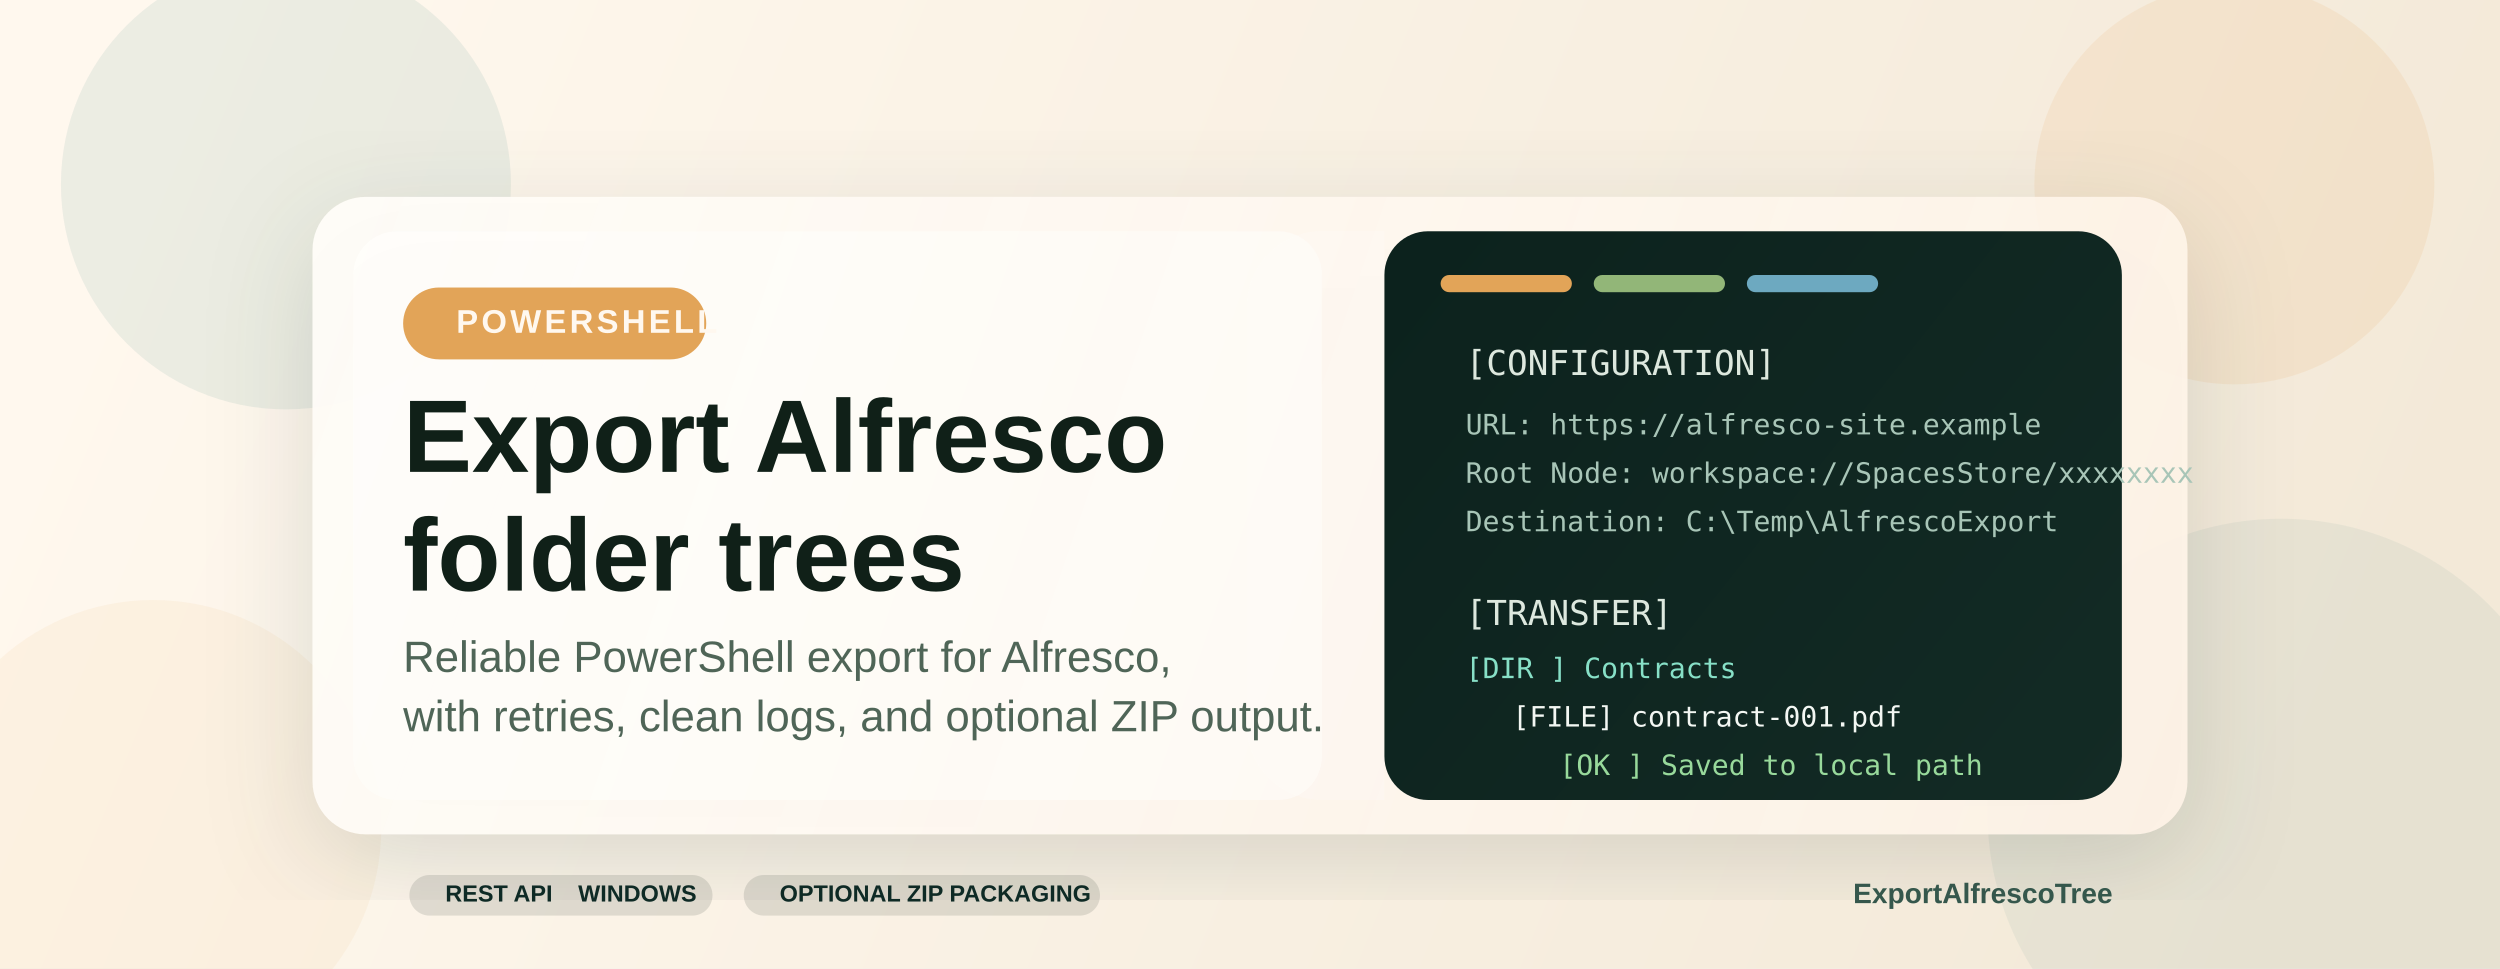
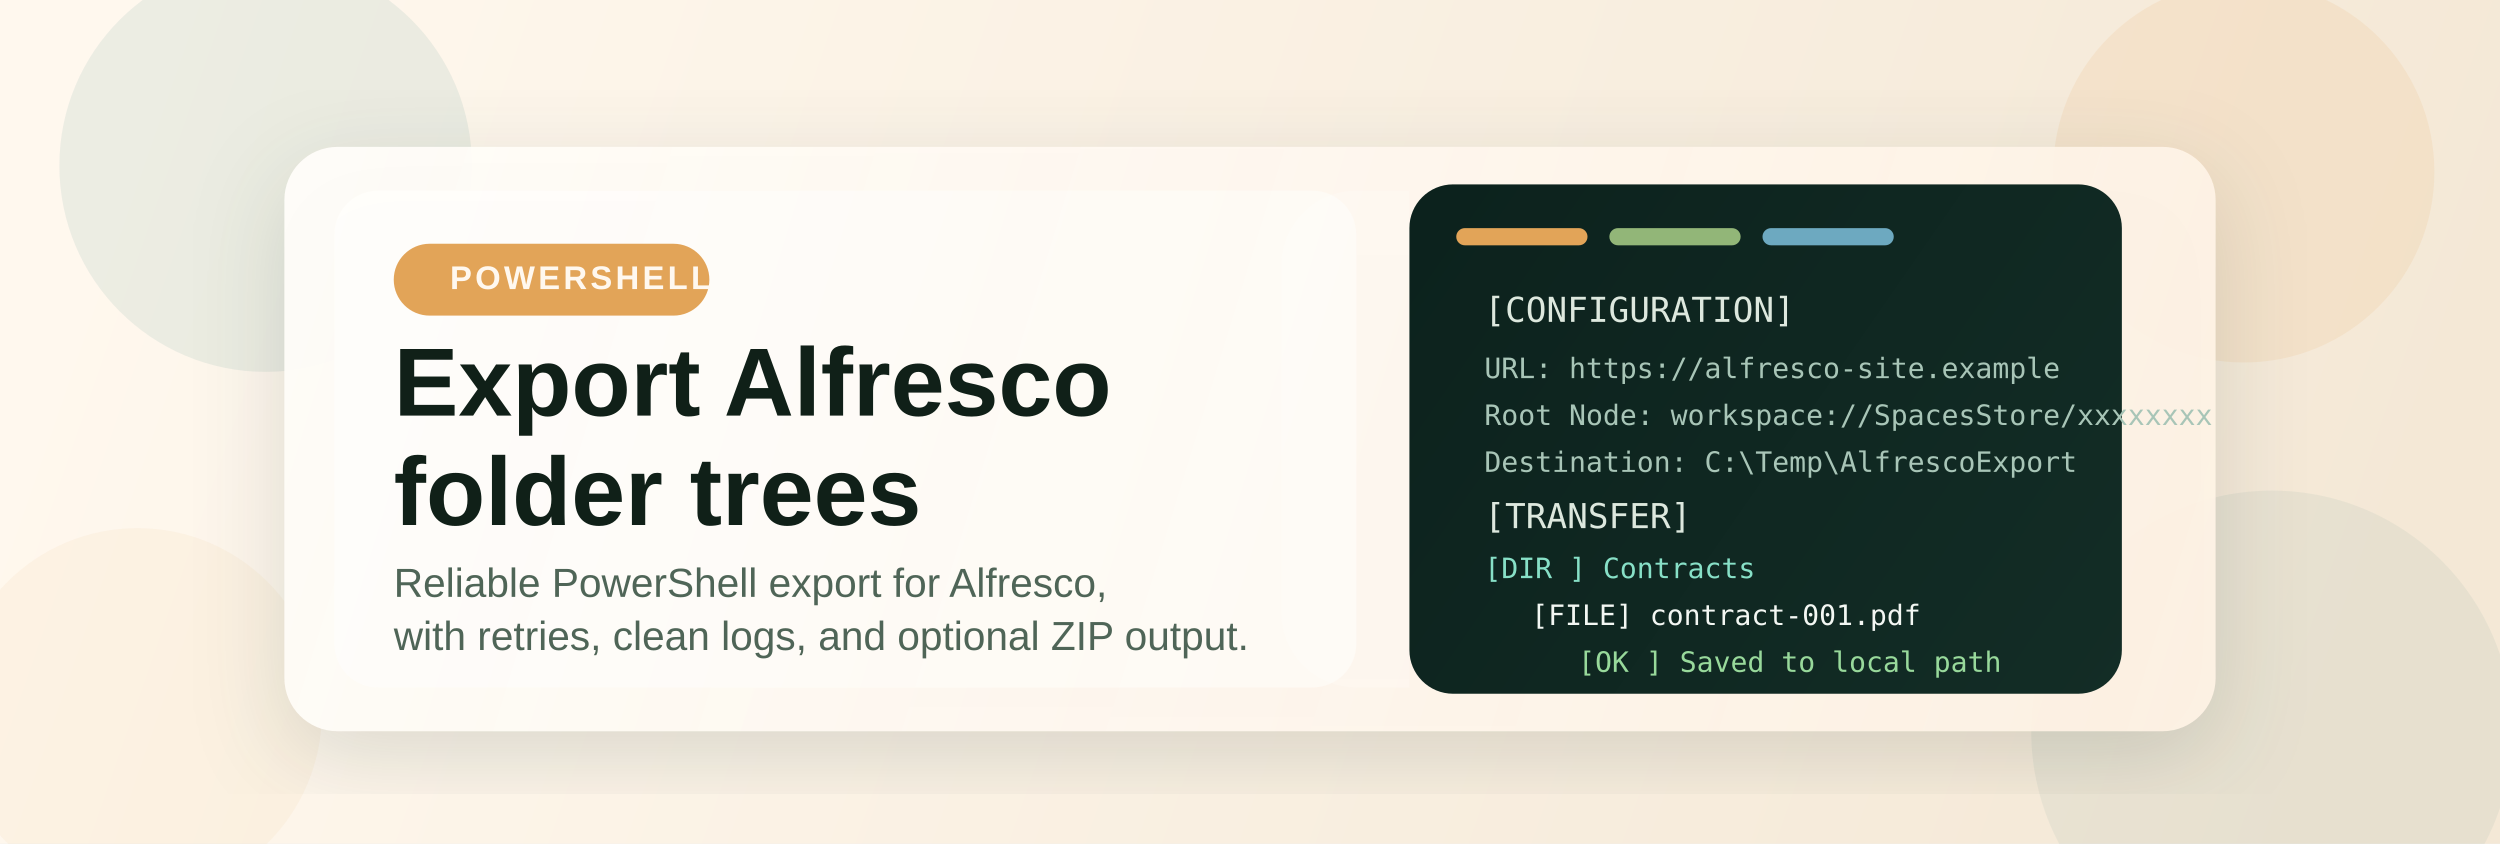
- <svg xmlns="http://www.w3.org/2000/svg" width="1600" height="620" viewBox="0 0 1600 620" fill="none" role="img" aria-labelledby="title desc">
+ <svg xmlns="http://www.w3.org/2000/svg" width="1600" height="540" viewBox="0 0 1600 540" fill="none" role="img" aria-labelledby="title desc">
  <defs>
-     <linearGradient id="bg" x1="104" y1="40" x2="1458" y2="590" gradientUnits="userSpaceOnUse">
+     <linearGradient id="bg" x1="86" y1="30" x2="1488" y2="516" gradientUnits="userSpaceOnUse">
      <stop stop-color="#FFF8EE" />
-       <stop offset="1" stop-color="#F3E9D8" />
+       <stop offset="1" stop-color="#F4E8D6" />
    </linearGradient>
-     <linearGradient id="shell" x1="220" y1="128" x2="1368" y2="522" gradientUnits="userSpaceOnUse">
-       <stop stop-color="#FFFDF8" stop-opacity="0.96" />
-       <stop offset="1" stop-color="#FFF4E8" stop-opacity="0.92" />
+     <linearGradient id="shell" x1="188" y1="96" x2="1406" y2="470" gradientUnits="userSpaceOnUse">
+       <stop stop-color="#FFFDF9" stop-opacity="0.97" />
+       <stop offset="1" stop-color="#FFF3E5" stop-opacity="0.93" />
    </linearGradient>
-     <linearGradient id="terminal" x1="912" y1="148" x2="1368" y2="510" gradientUnits="userSpaceOnUse">
+     <linearGradient id="terminal" x1="926" y1="118" x2="1376" y2="430" gradientUnits="userSpaceOnUse">
      <stop stop-color="#0C221D" />
-       <stop offset="1" stop-color="#132B25" />
+       <stop offset="1" stop-color="#132D26" />
    </linearGradient>
-     <linearGradient id="chip" x1="0" y1="0" x2="172" y2="58" gradientUnits="userSpaceOnUse">
+     <linearGradient id="pill" x1="0" y1="0" x2="196" y2="54" gradientUnits="userSpaceOnUse">
      <stop stop-color="#116466" />
      <stop offset="1" stop-color="#E2A458" />
    </linearGradient>
-     <filter id="shadow" x="132" y="84" width="1336" height="492" filterUnits="userSpaceOnUse" color-interpolation-filters="sRGB">
+     <filter id="shadow" x="124" y="58" width="1352" height="450" filterUnits="userSpaceOnUse" color-interpolation-filters="sRGB">
      <feFlood flood-opacity="0" result="BackgroundImageFix" />
      <feColorMatrix in="SourceAlpha" type="matrix" values="0 0 0 0 0 0 0 0 0 0 0 0 0 0 0 0 0 0 127 0" result="hardAlpha" />
-       <feOffset dy="20" />
-       <feGaussianBlur stdDeviation="34" />
+       <feOffset dy="18" />
+       <feGaussianBlur stdDeviation="30" />
      <feColorMatrix type="matrix" values="0 0 0 0 0.071 0 0 0 0 0.176 0 0 0 0 0.161 0 0 0 0.14 0" />
      <feBlend mode="normal" in2="BackgroundImageFix" result="effect1_dropShadow_1_2" />
      <feBlend mode="normal" in="SourceGraphic" in2="effect1_dropShadow_1_2" result="shape" />
    </filter>
  </defs>
-   <rect width="1600" height="620" fill="url(#bg)" />
-   <circle cx="183" cy="118" r="144" fill="#116466" fill-opacity="0.08" />
-   <circle cx="1430" cy="118" r="128" fill="#E2A458" fill-opacity="0.12" />
-   <circle cx="1460" cy="520" r="188" fill="#116466" fill-opacity="0.06" />
-   <circle cx="98" cy="530" r="146" fill="#E2A458" fill-opacity="0.08" />
+   <rect width="1600" height="540" fill="url(#bg)" />
+   <circle cx="170" cy="106" r="132" fill="#116466" fill-opacity="0.08" />
+   <circle cx="1436" cy="110" r="122" fill="#E2A458" fill-opacity="0.12" />
+   <circle cx="1454" cy="468" r="154" fill="#116466" fill-opacity="0.06" />
+   <circle cx="88" cy="456" r="118" fill="#E2A458" fill-opacity="0.07" />
  <g filter="url(#shadow)">
-     <rect x="200" y="126" width="1200" height="408" rx="34" fill="url(#shell)" />
-     <rect x="886" y="148" width="472" height="364" rx="28" fill="url(#terminal)" />
-     <rect x="226" y="148" width="620" height="364" rx="28" fill="white" fill-opacity="0.42" />
-     <path d="M846 148H886V512H846C819.49 512 798 490.51 798 464V196C798 169.49 819.49 148 846 148Z" fill="white" fill-opacity="0.18" />
+     <rect x="182" y="94" width="1236" height="374" rx="34" fill="url(#shell)" />
+     <rect x="214" y="122" width="654" height="318" rx="28" fill="white" fill-opacity="0.42" />
+     <rect x="902" y="118" width="456" height="326" rx="28" fill="url(#terminal)" />
+     <path d="M868 122H902V440H868C841.49 440 820 418.51 820 392V170C820 143.49 841.49 122 868 122Z" fill="white" fill-opacity="0.18" />
  </g>
-   <rect x="258" y="184" width="194" height="46" rx="23" fill="url(#chip)" />
-   <text x="292" y="213" fill="#FFF8EF" font-family="Space Grotesk, Arial, sans-serif" font-size="21" font-weight="700" letter-spacing="0.1em">POWERSHELL</text>
-   <text x="258" y="302" fill="#102018" font-family="Space Grotesk, Arial, sans-serif" font-size="66" font-weight="700">
-     <tspan x="258" dy="0">Export Alfresco</tspan>
-     <tspan x="258" dy="76">folder trees</tspan>
+   <rect x="252" y="156" width="202" height="46" rx="23" fill="url(#pill)" />
+   <text x="288" y="185" fill="#FFF8EF" font-family="Space Grotesk, Arial, sans-serif" font-size="21" font-weight="700" letter-spacing="0.1em">POWERSHELL</text>
+   <text x="252" y="266" fill="#102018" font-family="Space Grotesk, Arial, sans-serif" font-size="62" font-weight="700">
+     <tspan x="252" dy="0">Export Alfresco</tspan>
+     <tspan x="252" dy="70">folder trees</tspan>
  </text>
-   <text x="258" y="430" fill="#4F6557" font-family="Space Grotesk, Arial, sans-serif" font-size="28" font-weight="500">
+   <text x="252" y="382" fill="#4F6557" font-family="Space Grotesk, Arial, sans-serif" font-size="26" font-weight="500">
    Reliable PowerShell export for Alfresco,
  </text>
-   <text x="258" y="468" fill="#4F6557" font-family="Space Grotesk, Arial, sans-serif" font-size="28" font-weight="500">
+   <text x="252" y="416" fill="#4F6557" font-family="Space Grotesk, Arial, sans-serif" font-size="26" font-weight="500">
    with retries, clean logs, and optional ZIP output.
  </text>
-   <rect x="922" y="176" width="84" height="11" rx="5.5" fill="#E2A458" />
-   <rect x="1020" y="176" width="84" height="11" rx="5.5" fill="#92B678" />
-   <rect x="1118" y="176" width="84" height="11" rx="5.5" fill="#6DA9C0" />
-   <text x="938" y="240" fill="#DDE8DE" font-family="IBM Plex Mono, monospace" font-size="22">[CONFIGURATION]</text>
-   <text x="938" y="278" fill="#A8C5B7" font-family="IBM Plex Mono, monospace" font-size="18">URL:         https://alfresco-site.example</text>
-   <text x="938" y="309" fill="#A8C5B7" font-family="IBM Plex Mono, monospace" font-size="18">Root Node:   workspace://SpacesStore/xxxxxxxx</text>
-   <text x="938" y="340" fill="#A8C5B7" font-family="IBM Plex Mono, monospace" font-size="18">Destination: C:\Temp\AlfrescoExport</text>
-   <text x="938" y="400" fill="#DDE8DE" font-family="IBM Plex Mono, monospace" font-size="22">[TRANSFER]</text>
-   <text x="938" y="434" fill="#87E0C7" font-family="IBM Plex Mono, monospace" font-size="18">[DIR ] Contracts</text>
-   <text x="968" y="465" fill="#F3F7F3" font-family="IBM Plex Mono, monospace" font-size="18">[FILE] contract-001.pdf</text>
-   <text x="998" y="496" fill="#98D99B" font-family="IBM Plex Mono, monospace" font-size="18">[OK  ] Saved to local path</text>
-   <rect x="262" y="560" width="194" height="26" rx="13" fill="#102018" fill-opacity="0.12" />
-   <text x="285" y="577" fill="#0E2A25" font-family="Space Grotesk, Arial, sans-serif" font-size="15" font-weight="700">REST API</text>
-   <text x="370" y="577" fill="#0E2A25" font-family="Space Grotesk, Arial, sans-serif" font-size="15" font-weight="700">WINDOWS</text>
-   <rect x="476" y="560" width="228" height="26" rx="13" fill="#102018" fill-opacity="0.12" />
-   <text x="499" y="577" fill="#0E2A25" font-family="Space Grotesk, Arial, sans-serif" font-size="15" font-weight="700">OPTIONAL ZIP PACKAGING</text>
-   <text x="1186" y="578" fill="#35574C" font-family="Space Grotesk, Arial, sans-serif" font-size="18" font-weight="700">ExportAlfrescoTree</text>
+   <rect x="932" y="146" width="84" height="11" rx="5.5" fill="#E2A458" />
+   <rect x="1030" y="146" width="84" height="11" rx="5.5" fill="#92B678" />
+   <rect x="1128" y="146" width="84" height="11" rx="5.5" fill="#6DA9C0" />
+   <text x="950" y="206" fill="#DDE8DE" font-family="IBM Plex Mono, monospace" font-size="22">[CONFIGURATION]</text>
+   <text x="950" y="242" fill="#A8C5B7" font-family="IBM Plex Mono, monospace" font-size="18">URL:         https://alfresco-site.example</text>
+   <text x="950" y="272" fill="#A8C5B7" font-family="IBM Plex Mono, monospace" font-size="18">Root Node:   workspace://SpacesStore/xxxxxxxx</text>
+   <text x="950" y="302" fill="#A8C5B7" font-family="IBM Plex Mono, monospace" font-size="18">Destination: C:\Temp\AlfrescoExport</text>
+   <text x="950" y="338" fill="#DDE8DE" font-family="IBM Plex Mono, monospace" font-size="22">[TRANSFER]</text>
+   <text x="950" y="370" fill="#87E0C7" font-family="IBM Plex Mono, monospace" font-size="18">[DIR ] Contracts</text>
+   <text x="980" y="400" fill="#F3F7F3" font-family="IBM Plex Mono, monospace" font-size="18">[FILE] contract-001.pdf</text>
+   <text x="1010" y="430" fill="#98D99B" font-family="IBM Plex Mono, monospace" font-size="18">[OK ] Saved to local path</text>
</svg>
